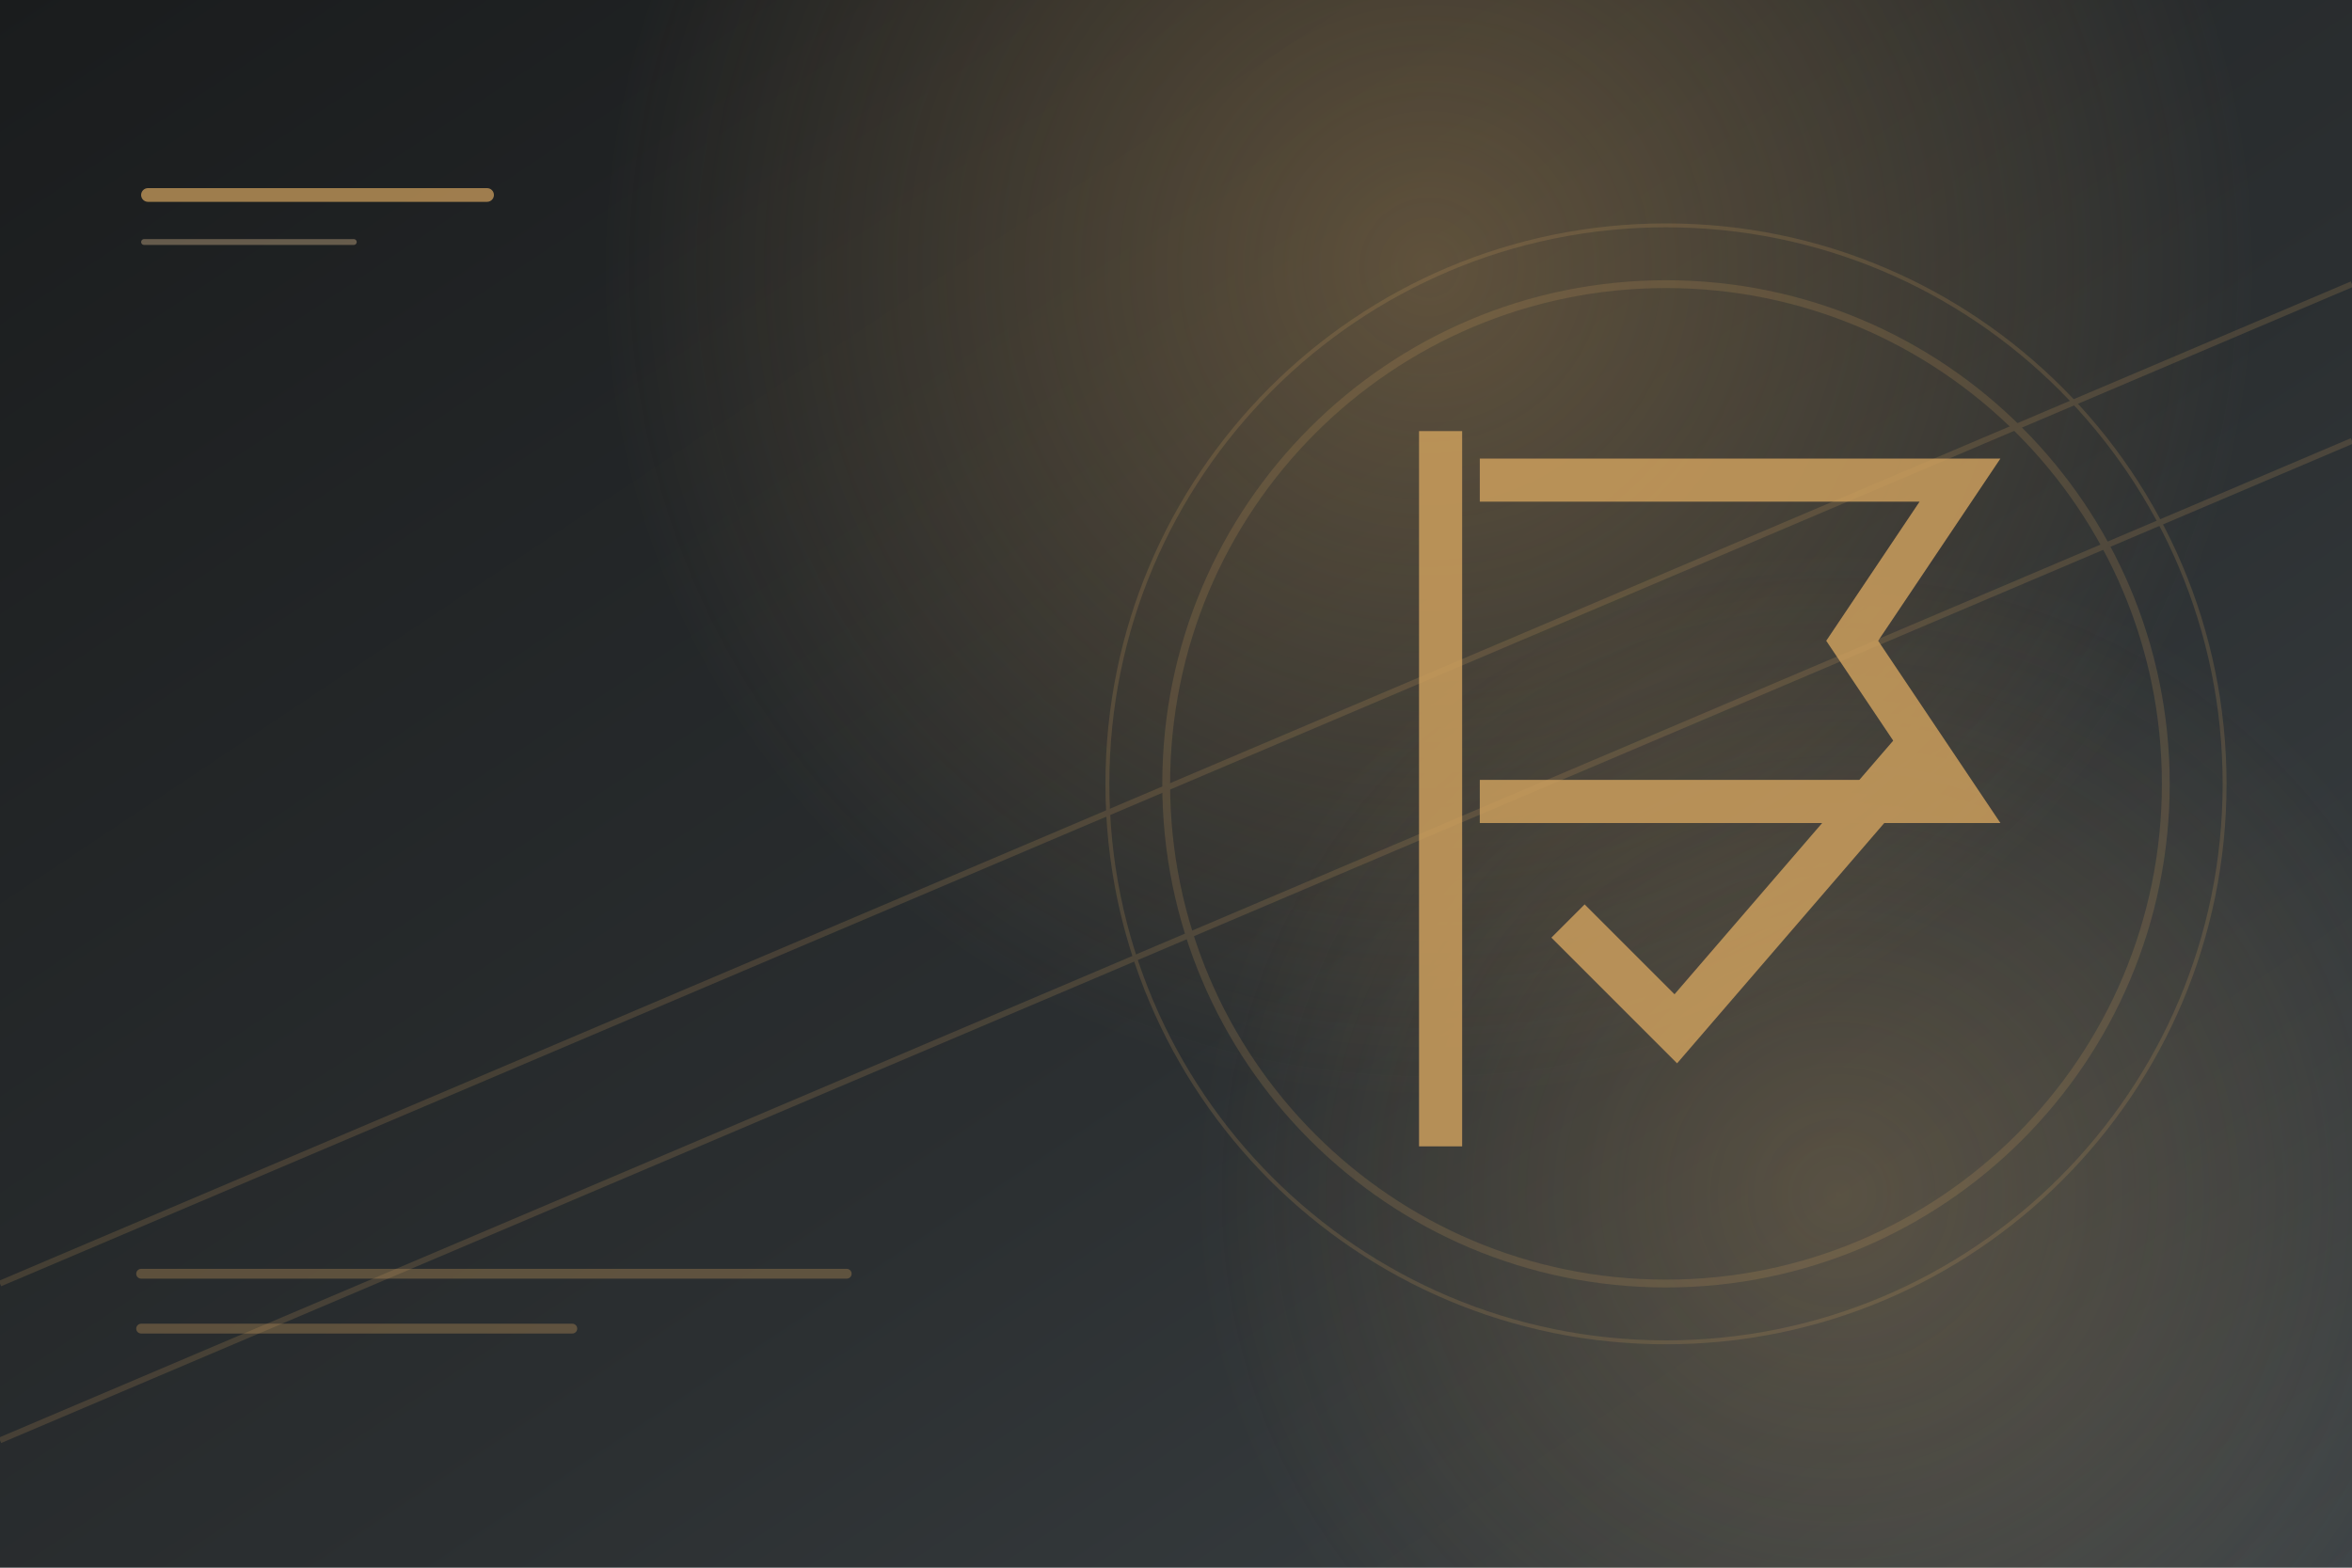
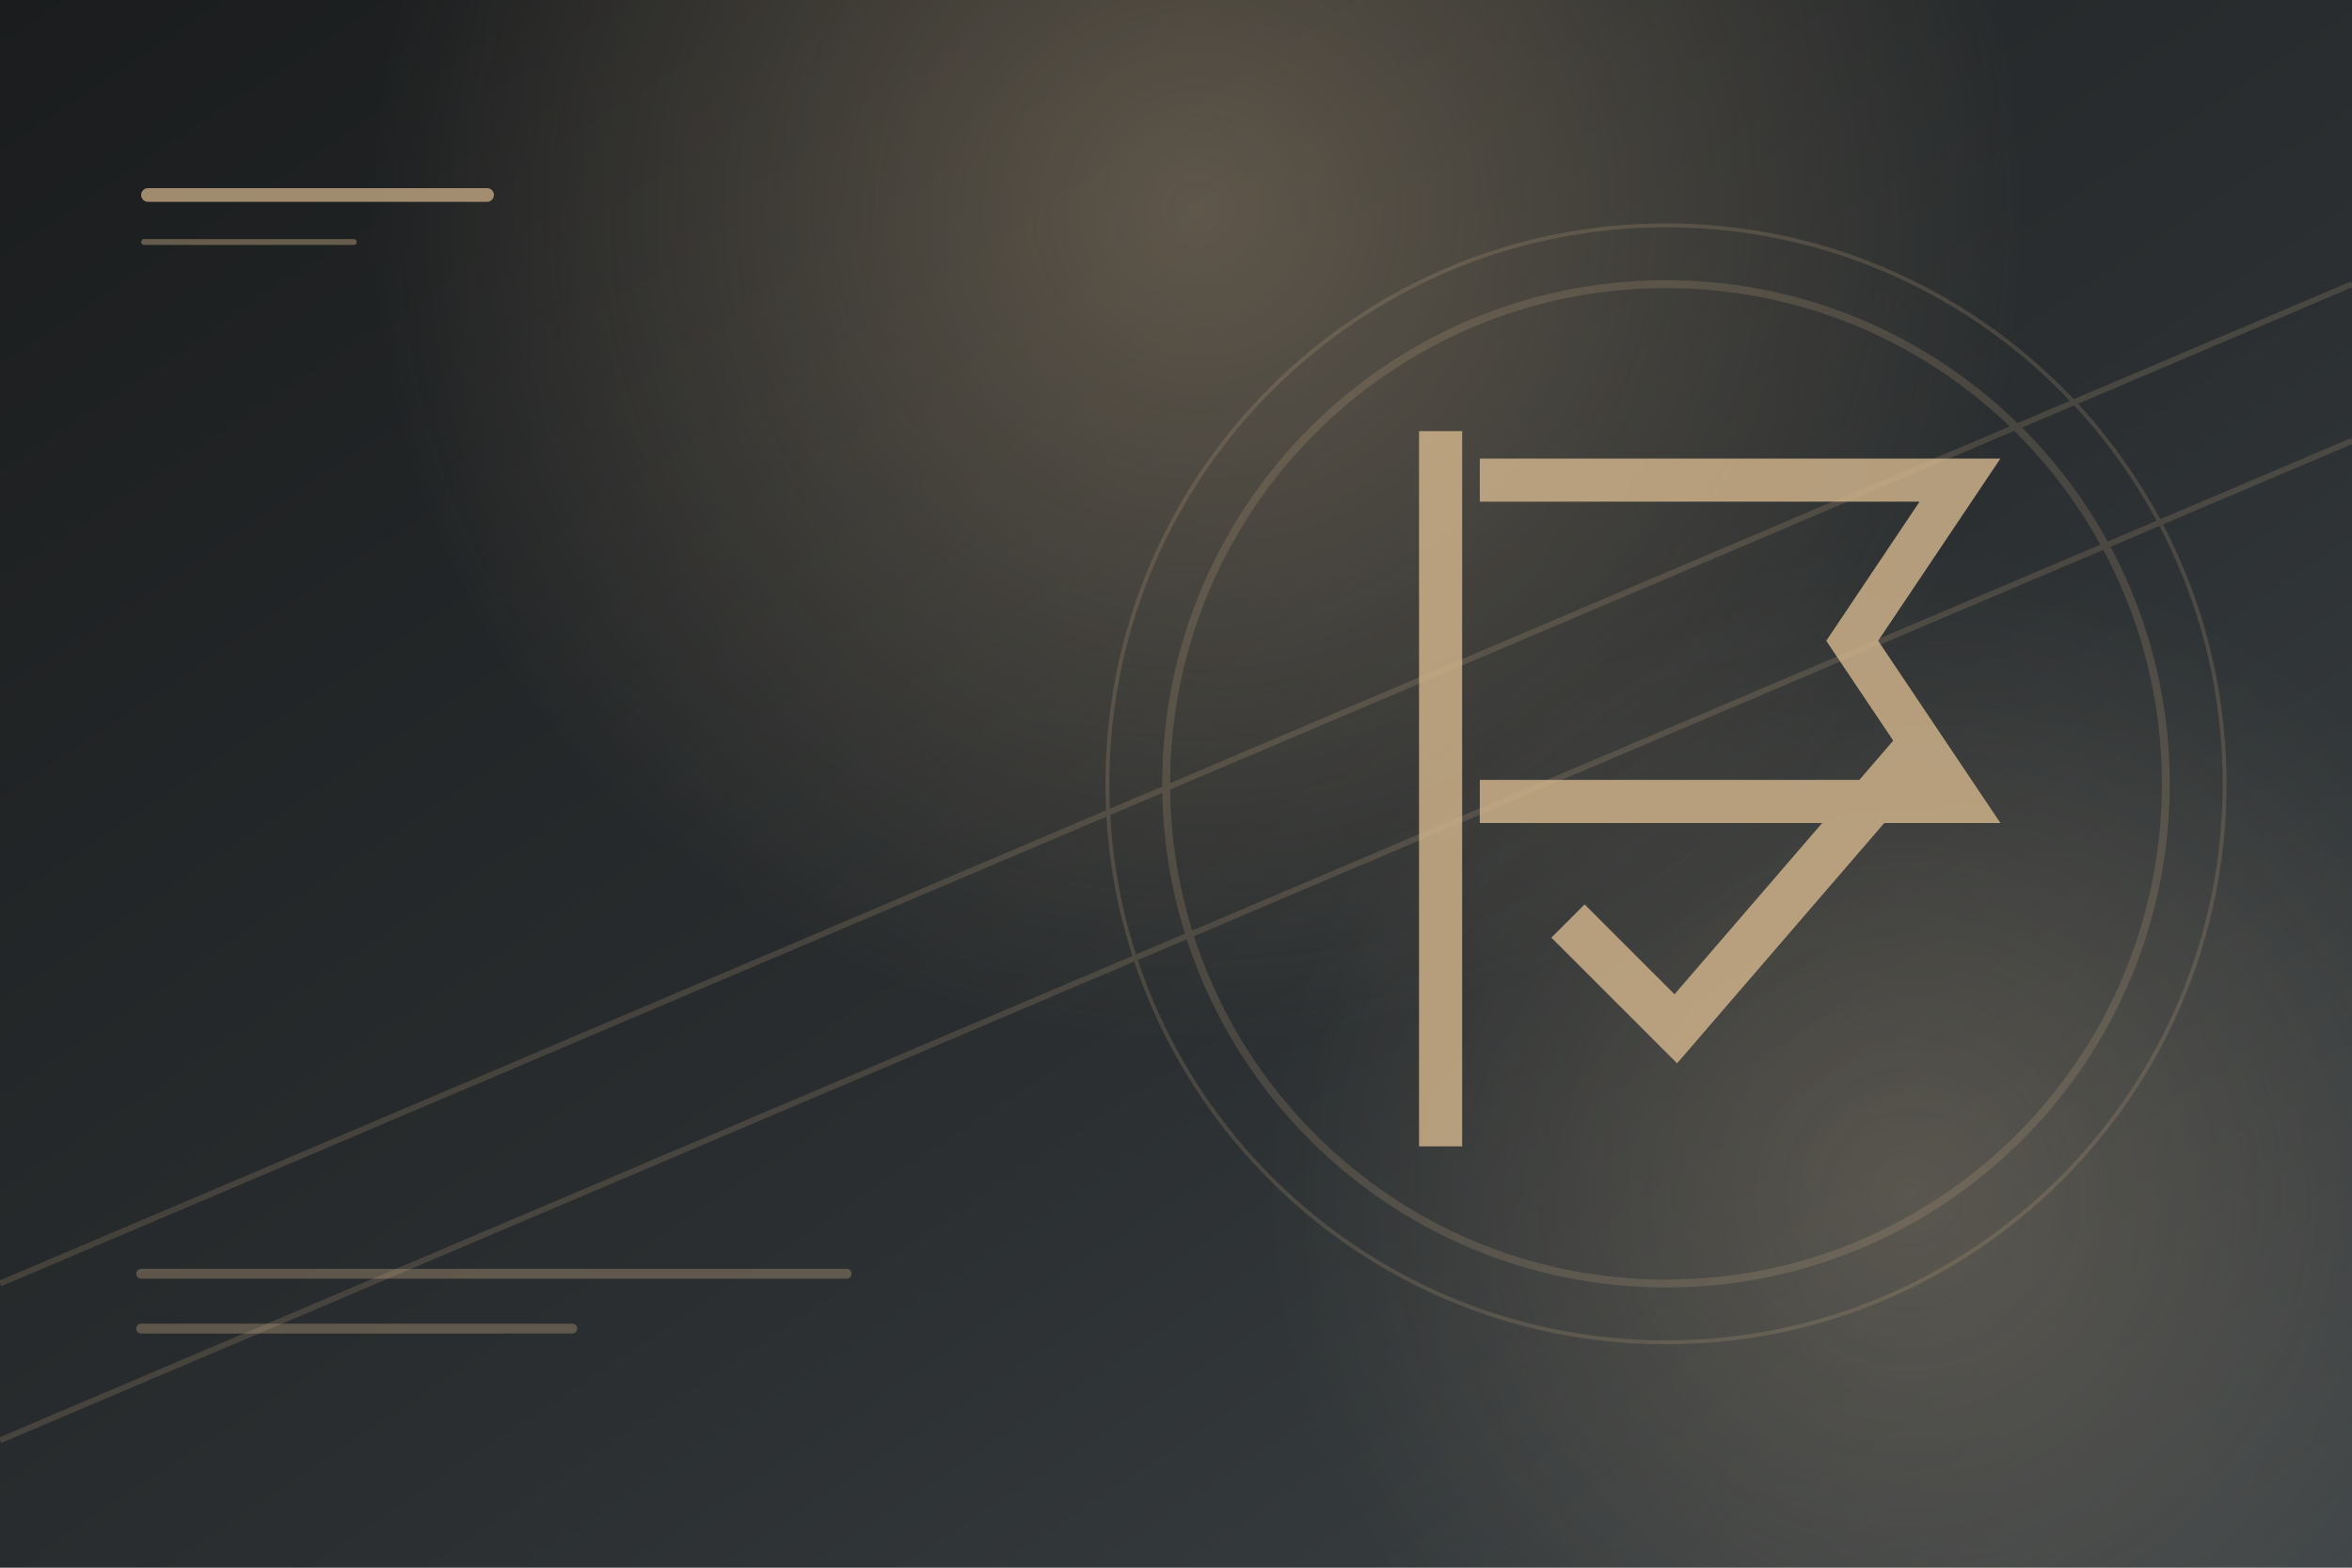
<svg xmlns="http://www.w3.org/2000/svg" width="1200" height="800" viewBox="0 0 1200 800" preserveAspectRatio="xMidYMid meet" role="img" aria-labelledby="title desc">
  <defs>
    <linearGradient id="bg" x1="0" y1="0" x2="1" y2="1">
      <stop stop-color="#1a1c1d" />
      <stop offset=".58" stop-color="#2b2f31" />
      <stop offset="1" stop-color="#3e4447" />
    </linearGradient>
    <radialGradient id="glow">
-       <stop stop-color="#d0a15e" stop-opacity=".34" />
-       <stop offset="1" stop-color="#d0a15e" stop-opacity="0" />
+       <stop stop-color="#d2b48c" stop-opacity=".34" />
+       <stop offset="1" stop-color="#d2b48c" stop-opacity="0" />
    </radialGradient>
  </defs>
  <rect width="1200" height="800" fill="url(#bg)" />
-   <circle cx="729" cy="138" r="420" fill="url(#glow)" />
-   <circle cx="938" cy="610" r="330" fill="url(#glow)" opacity=".7" />
-   <g fill="none" stroke="#d0a15e" opacity=".18">
+   <circle cx="611" cy="109" r="420" fill="url(#glow)" />
+   <circle cx="975" cy="610" r="330" fill="url(#glow)" opacity=".7" />
+   <g fill="none" stroke="#d2b48c" opacity=".18">
    <path d="M0 655 1200 145M0 735 1200 225" stroke-width="3" />
    <circle cx="850" cy="400" r="255" stroke-width="4" />
    <circle cx="850" cy="400" r="285" stroke-width="2" />
  </g>
-   <g color="#d0a15e" opacity=".82">
+   <g color="#d2b48c" opacity=".82">
    <path d="M735 585V220M755 245h245l-55 82 55 82H755" fill="none" stroke="currentColor" stroke-width="22" />
    <path d="m800 470 55 55 125-145" fill="none" stroke="currentColor" stroke-width="24" />
  </g>
-   <rect x="72" y="96" width="180" height="7" rx="3.5" fill="#d0a15e" opacity=".72" />
+   <rect x="72" y="96" width="180" height="7" rx="3.5" fill="#d2b48c" opacity=".72" />
  <rect x="72" y="122" width="110" height="3" rx="1.5" fill="#d2b48c" opacity=".4" />
-   <path d="M72 650h360M72 678h220" stroke="#d0a15e" stroke-width="5" stroke-linecap="round" opacity=".32" />
+   <path d="M72 650h360M72 678h220" stroke="#d2b48c" stroke-width="5" stroke-linecap="round" opacity=".32" />
</svg>
